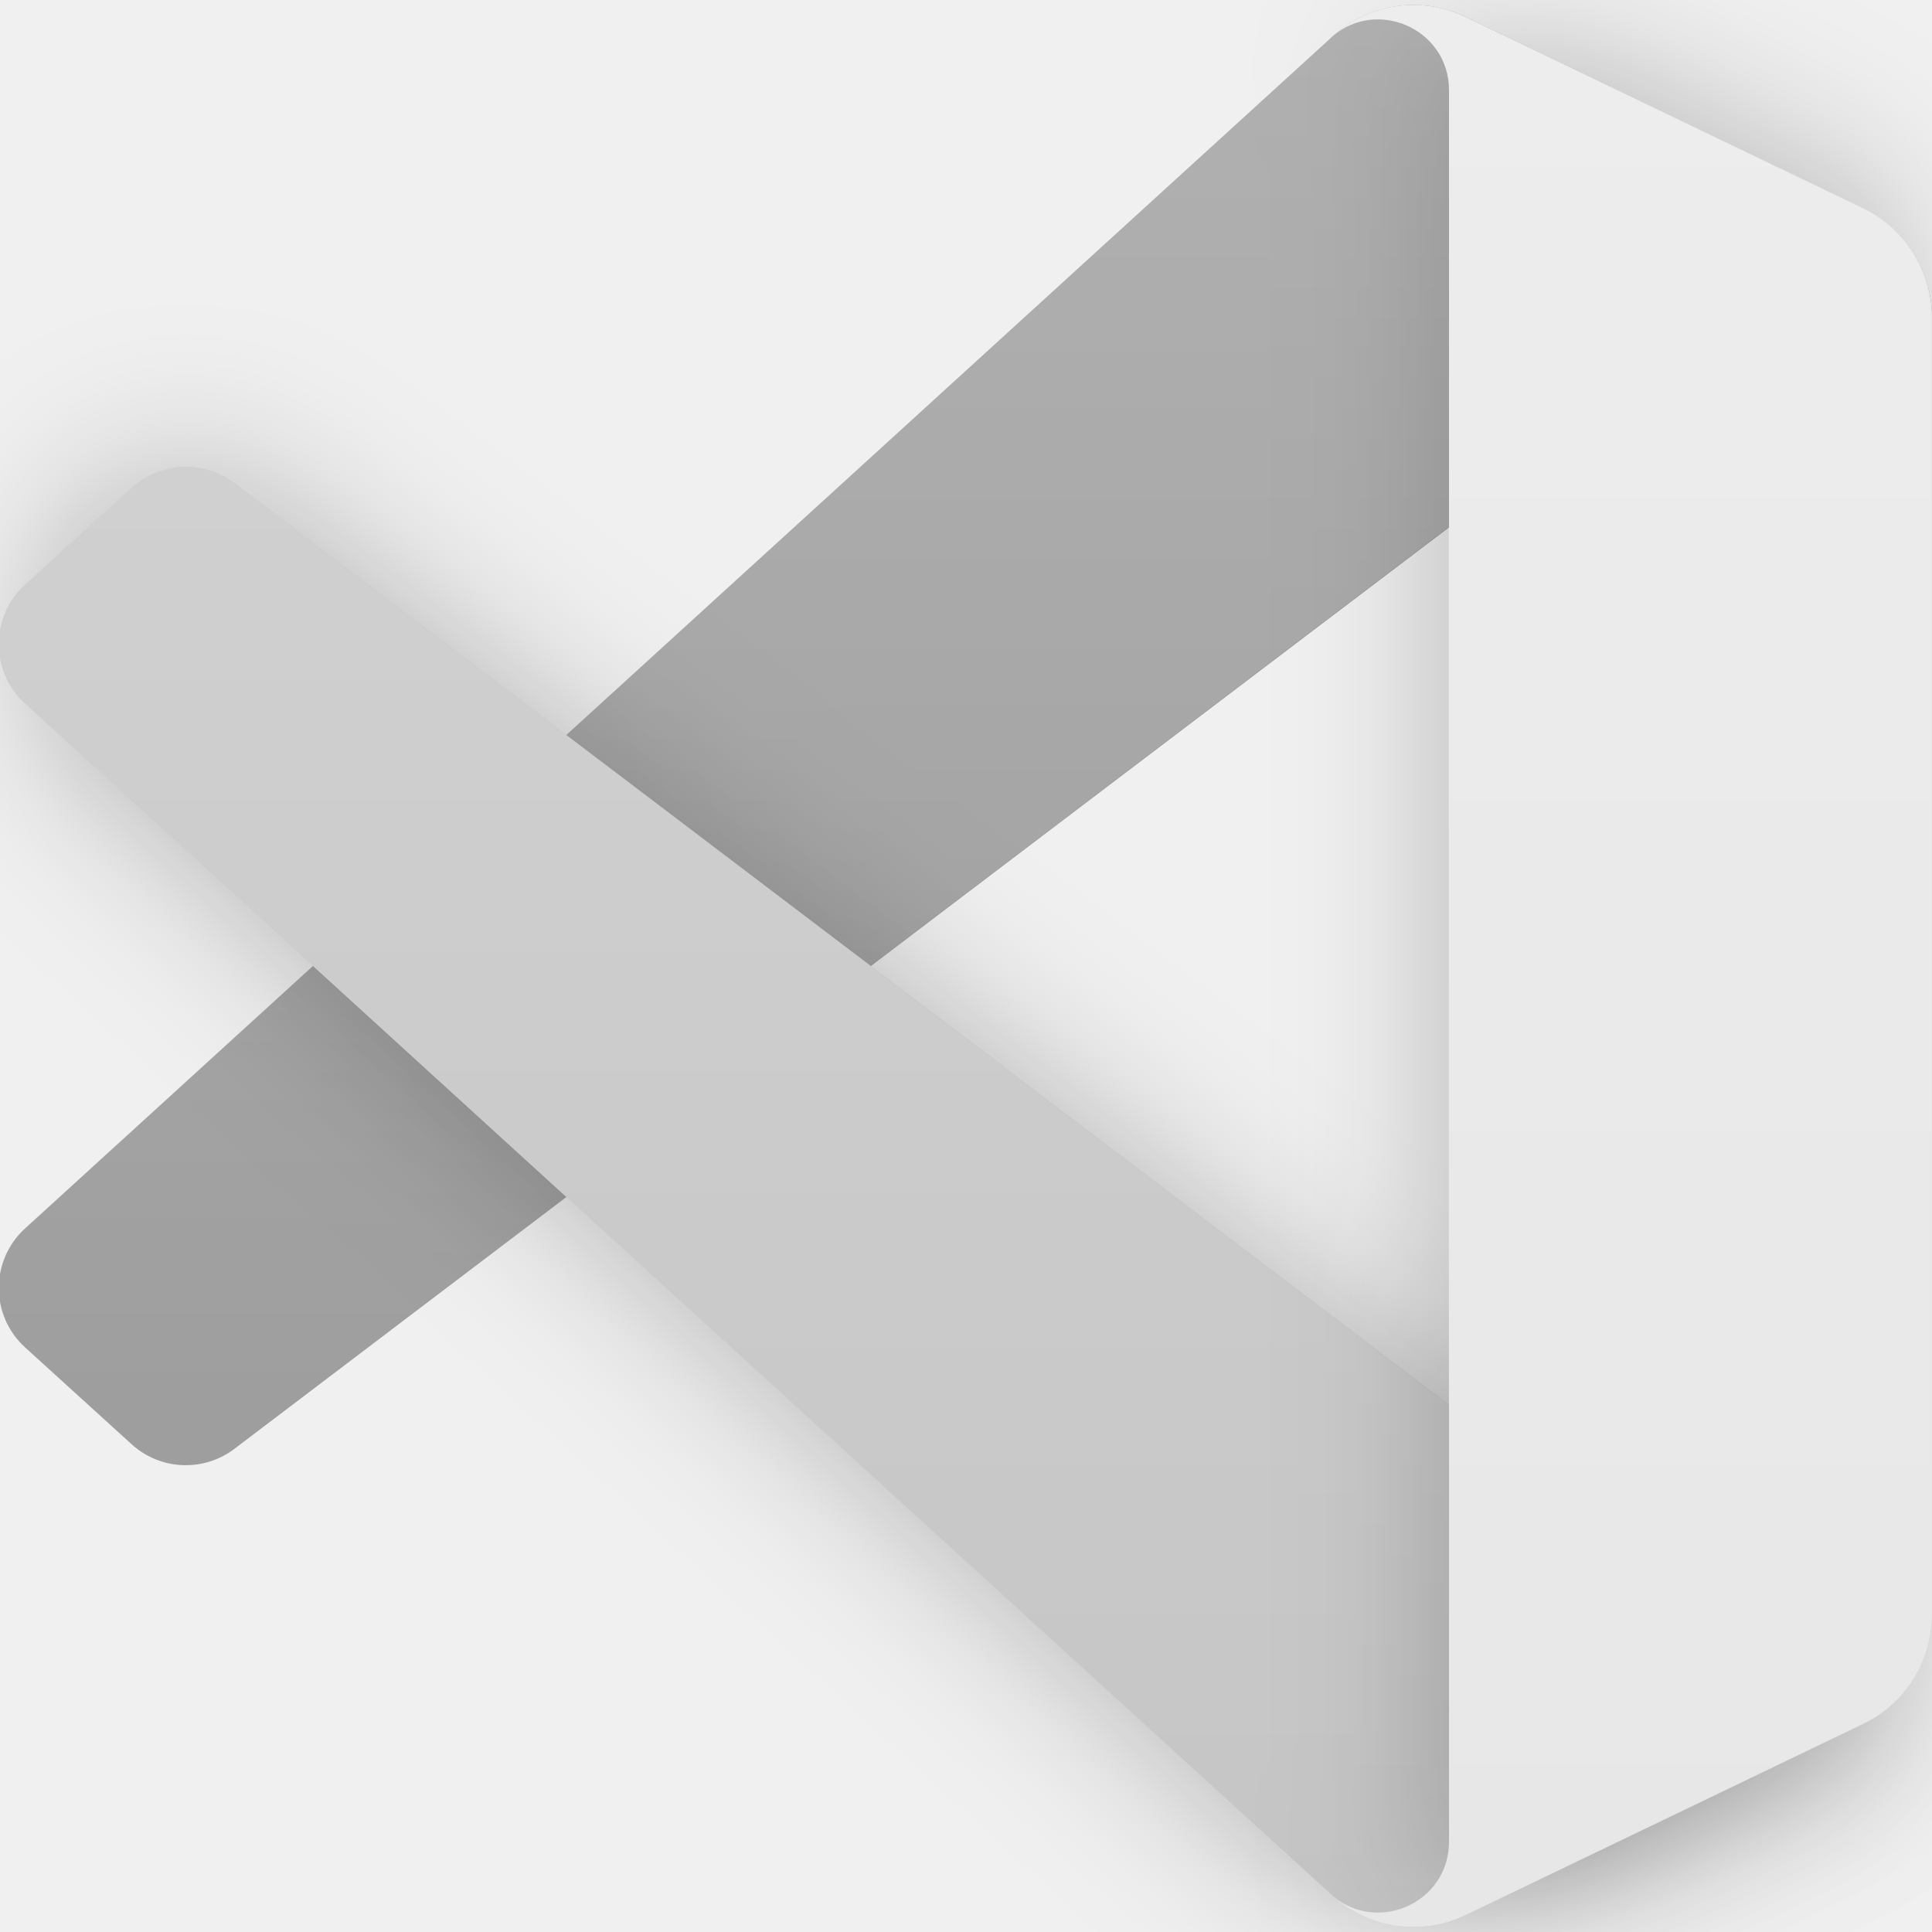
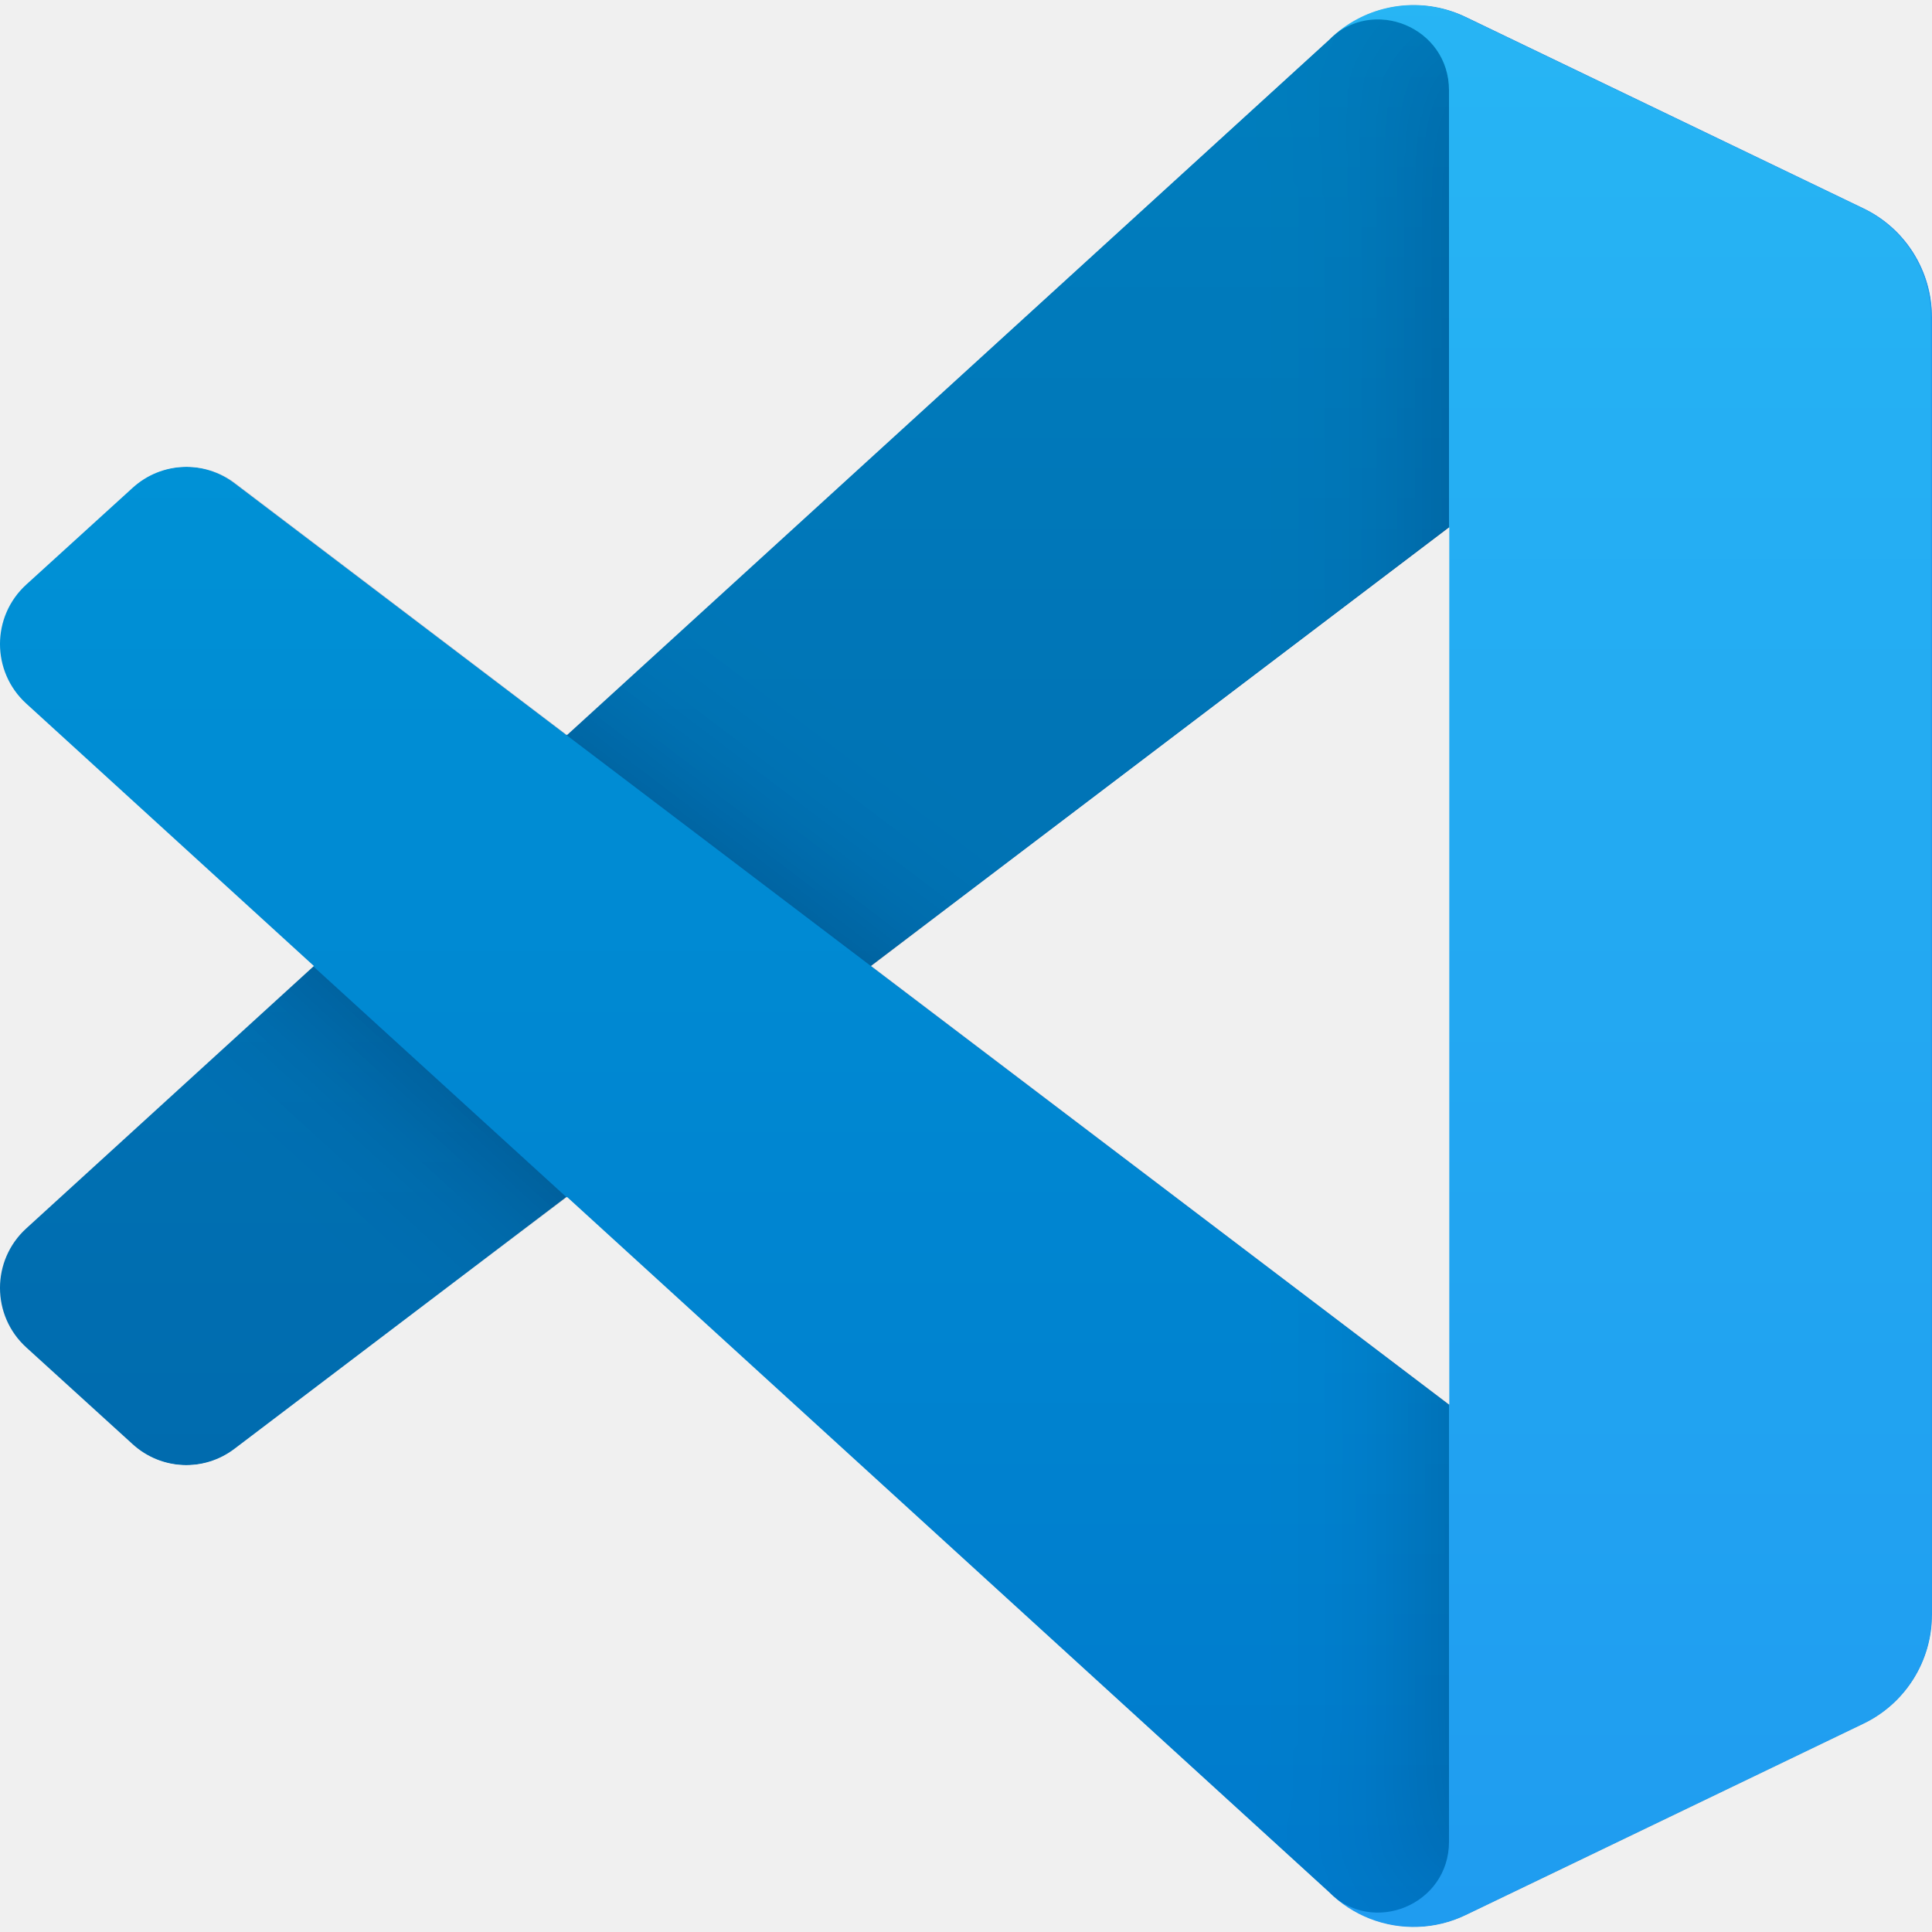
<svg xmlns="http://www.w3.org/2000/svg" viewBox="0 0 100 100" fill="none">
-   <mask mask-type=" alpha" maskUnits="userSpaceOnUse" x="0" y="0" width="100" height="100">
+   <mask id="mask0" mask-type="alpha" maskUnits="userSpaceOnUse" x="0" y="0" width="100" height="100">
    <path fill-rule="evenodd" clip-rule="evenodd" d="M70.912 99.317C72.487 99.931 74.283 99.891 75.873 99.126L96.461 89.22C98.624 88.179 100 85.989 100 83.587V16.413C100 14.011 98.624 11.822 96.461 10.781L75.873 0.874C73.786 -0.13 71.345 0.116 69.513 1.447C69.252 1.637 69.003 1.849 68.769 2.083L29.355 38.041L12.187 25.01C10.589 23.797 8.354 23.896 6.869 25.246L1.363 30.255C-0.453 31.906 -0.455 34.763 1.359 36.417L16.247 50L1.359 63.583C-0.455 65.237 -0.453 68.094 1.363 69.745L6.869 74.754C8.354 76.104 10.589 76.204 12.187 74.99L29.355 61.959L68.769 97.917C69.392 98.541 70.125 99.01 70.912 99.317ZM75.015 27.299L45.109 50L75.015 72.701V27.299Z" fill="white" />
  </mask>
  <g mask="url(#mask0)">
-     <path d="M96.461 10.796L75.857 0.876C73.472 -0.273 70.622 0.212 68.75 2.083L1.299 63.583C-0.516 65.237 -0.514 68.094 1.303 69.745L6.813 74.754C8.298 76.104 10.535 76.204 12.134 74.99L93.361 13.37C96.086 11.303 100 13.246 100 16.667V16.427C100 14.027 98.625 11.838 96.461 10.796Z" fill="#979797" />
+     <path d="M96.461 10.796L75.857 0.876C73.472 -0.273 70.622 0.212 68.75 2.083L1.299 63.583C-0.516 65.237 -0.514 68.094 1.303 69.745L6.813 74.754C8.298 76.104 10.535 76.204 12.134 74.99L93.361 13.37C96.086 11.303 100 13.246 100 16.667V16.427C100 14.027 98.625 11.838 96.461 10.796Z" fill="#0065A9" />
    <g filter="url(#filter0_d)">
-       <path d="M96.461 89.204L75.857 99.124C73.472 100.273 70.622 99.788 68.75 97.917L1.299 36.417C-0.516 34.763 -0.514 31.906 1.303 30.255L6.813 25.246C8.298 23.896 10.535 23.796 12.134 25.009L93.361 86.63C96.086 88.697 100 86.754 100 83.333V83.573C100 85.974 98.625 88.162 96.461 89.204Z" fill="#c5c5c5" />
+       <path d="M96.461 89.204L75.857 99.124C73.472 100.273 70.622 99.788 68.75 97.917L1.299 36.417C-0.516 34.763 -0.514 31.906 1.303 30.255L6.813 25.246C8.298 23.896 10.535 23.796 12.134 25.009L93.361 86.63C96.086 88.697 100 86.754 100 83.333V83.573C100 85.974 98.625 88.162 96.461 89.204Z" fill="#007ACC" />
    </g>
    <g filter="url(#filter1_d)">
-       <path d="M75.858 99.126C73.472 100.274 70.622 99.788 68.75 97.917C71.056 100.223 75 98.59 75 95.328V4.672C75 1.41 71.056 -0.223 68.75 2.083C70.622 0.211 73.472 -0.274 75.858 0.874L96.459 10.781C98.623 11.822 100 14.011 100 16.413V83.587C100 85.989 98.623 88.179 96.459 89.22L75.858 99.126Z" fill="#e7e7e7" />
+       <path d="M75.858 99.126C73.472 100.274 70.622 99.788 68.75 97.917C71.056 100.223 75 98.59 75 95.328V4.672C75 1.41 71.056 -0.223 68.75 2.083C70.622 0.211 73.472 -0.274 75.858 0.874L96.459 10.781C98.623 11.822 100 14.011 100 16.413V83.587C100 85.989 98.623 88.179 96.459 89.22L75.858 99.126Z" fill="#1F9CF0" />
    </g>
    <g style="mix-blend-mode:overlay" opacity="0.25">
      <path fill-rule="evenodd" clip-rule="evenodd" d="M70.851 99.317C72.426 99.931 74.222 99.891 75.812 99.126L96.4 89.22C98.563 88.179 99.939 85.989 99.939 83.587V16.413C99.939 14.011 98.564 11.822 96.4 10.781L75.812 0.874C73.725 -0.13 71.284 0.116 69.453 1.447C69.191 1.637 68.942 1.849 68.708 2.083L29.294 38.041L12.126 25.01C10.528 23.796 8.293 23.896 6.809 25.246L1.302 30.255C-0.513 31.906 -0.515 34.763 1.298 36.417L16.186 50L1.298 63.583C-0.515 65.237 -0.513 68.094 1.302 69.745L6.809 74.754C8.293 76.104 10.528 76.204 12.126 74.99L29.294 61.959L68.708 97.917C69.332 98.54 70.064 99.01 70.851 99.317ZM74.954 27.299L45.048 50L74.954 72.701V27.299Z" fill="url(#paint0_linear)" />
    </g>
  </g>
  <defs>
    <filter id="filter0_d" x="-8.394" y="15.829" width="116.727" height="92.246" filterUnits="userSpaceOnUse" color-interpolation-filters="sRGB">
      <feFlood flood-opacity="0" result="BackgroundImageFix" />
      <feColorMatrix in="SourceAlpha" type="matrix" values="0 0 0 0 0 0 0 0 0 0 0 0 0 0 0 0 0 0 127 0" />
      <feOffset />
      <feGaussianBlur stdDeviation="4.167" />
      <feColorMatrix type="matrix" values="0 0 0 0 0 0 0 0 0 0 0 0 0 0 0 0 0 0 0.25 0" />
      <feBlend mode="overlay" in2="BackgroundImageFix" result="effect1_dropShadow" />
      <feBlend mode="normal" in="SourceGraphic" in2="effect1_dropShadow" result="shape" />
    </filter>
    <filter id="filter1_d" x="60.417" y="-8.076" width="47.917" height="116.151" filterUnits="userSpaceOnUse" color-interpolation-filters="sRGB">
      <feFlood flood-opacity="0" result="BackgroundImageFix" />
      <feColorMatrix in="SourceAlpha" type="matrix" values="0 0 0 0 0 0 0 0 0 0 0 0 0 0 0 0 0 0 127 0" />
      <feOffset />
      <feGaussianBlur stdDeviation="4.167" />
      <feColorMatrix type="matrix" values="0 0 0 0 0 0 0 0 0 0 0 0 0 0 0 0 0 0 0.25 0" />
      <feBlend mode="overlay" in2="BackgroundImageFix" result="effect1_dropShadow" />
      <feBlend mode="normal" in="SourceGraphic" in2="effect1_dropShadow" result="shape" />
    </filter>
    <linearGradient id="paint0_linear" x1="49.939" y1="0.258" x2="49.939" y2="99.742" gradientUnits="userSpaceOnUse">
      <stop stop-color="white" />
      <stop offset="1" stop-color="white" stop-opacity="0" />
    </linearGradient>
  </defs>
</svg>
